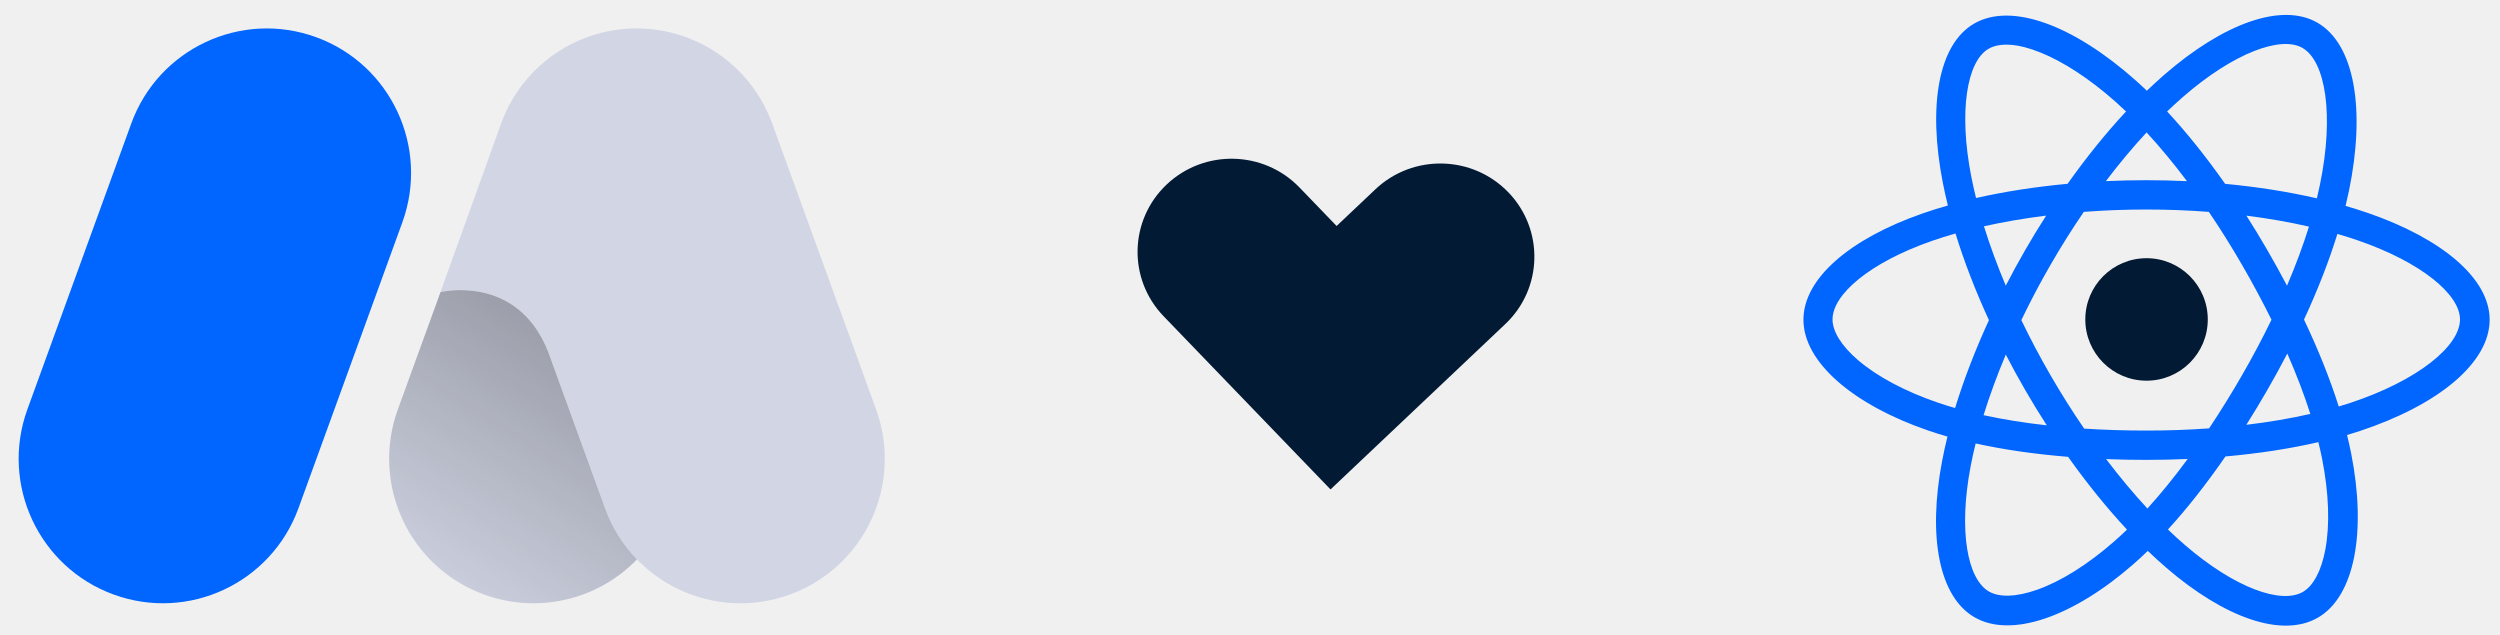
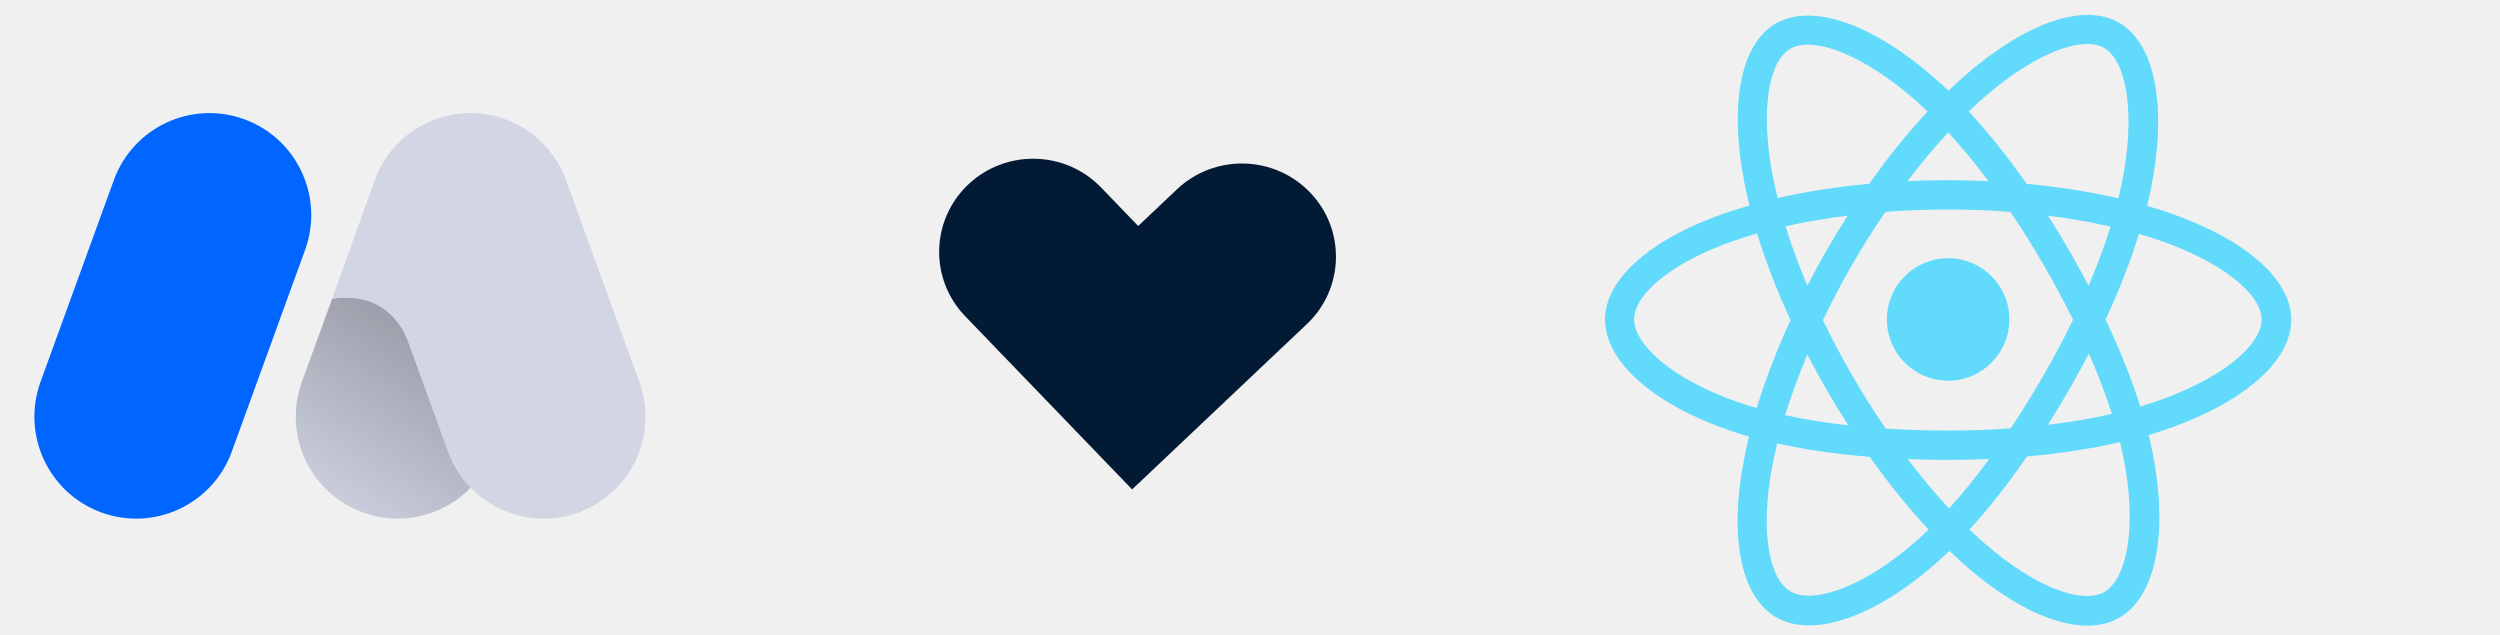
<svg xmlns="http://www.w3.org/2000/svg" width="189" height="48" viewBox="0 0 189 48" fill="none">
-   <path d="M163.594 5.674C168.065 1.783 172.491 0.155 175.197 1.716C178.019 3.344 178.846 8.289 177.582 14.427C177.503 14.809 177.417 15.188 177.324 15.567C177.885 15.728 178.441 15.903 178.994 16.093C184.597 18.022 188.217 21.045 188.217 24.169C188.217 27.429 184.348 30.615 178.401 32.586C178.086 32.69 177.764 32.79 177.436 32.887C177.553 33.358 177.657 33.821 177.747 34.274C178.921 40.207 178.017 45.083 175.234 46.694C172.54 48.254 168.186 46.721 163.777 42.926C163.297 42.513 162.83 42.086 162.374 41.646C162.013 41.996 161.652 42.33 161.292 42.645C156.74 46.624 152.066 48.276 149.28 46.669C146.584 45.113 145.736 40.575 146.822 34.858C146.94 34.237 147.076 33.619 147.229 33.006C146.758 32.871 146.29 32.725 145.826 32.567C140.105 30.611 136.34 27.386 136.34 24.169C136.34 21.056 139.848 18.054 145.34 16.139C145.954 15.924 146.596 15.723 147.26 15.534C147.118 14.965 146.99 14.392 146.877 13.816C145.739 7.999 146.539 3.35 149.243 1.784C152.063 0.151 156.758 1.905 161.443 6.066C161.735 6.325 162.021 6.59 162.303 6.86C162.723 6.454 163.154 6.058 163.594 5.674ZM175.269 33.426C173.121 33.922 170.752 34.286 168.244 34.508C166.818 36.572 165.358 38.431 163.896 40.03C164.333 40.45 164.768 40.847 165.201 41.219C168.97 44.463 172.466 45.693 174.101 44.747C174.869 44.302 175.49 43.192 175.799 41.527C176.143 39.673 176.069 37.303 175.55 34.68C175.469 34.271 175.375 33.853 175.269 33.426ZM149.359 33.525C149.216 34.095 149.09 34.669 148.98 35.247C148.052 40.133 148.732 43.777 150.368 44.72C151.137 45.164 152.409 45.148 154.006 44.584C155.784 43.956 157.8 42.708 159.813 40.948C160.15 40.653 160.479 40.35 160.801 40.038C159.286 38.413 157.783 36.556 156.349 34.537C153.835 34.333 151.483 33.995 149.359 33.525ZM165.389 34.698C164.36 34.744 163.315 34.767 162.257 34.767C161.228 34.767 160.216 34.748 159.223 34.708C160.246 36.057 161.293 37.31 162.344 38.444C163.359 37.326 164.379 36.071 165.389 34.698ZM162.258 15.839C160.659 15.839 159.077 15.9 157.535 16.017C156.646 17.319 155.807 18.655 155.02 20.021L154.553 20.843C153.94 21.945 153.36 23.065 152.813 24.202C153.498 25.623 154.236 27.017 155.026 28.382C155.82 29.754 156.666 31.095 157.561 32.403C159.073 32.501 160.643 32.551 162.257 32.551C163.878 32.551 165.468 32.495 167.007 32.385C167.88 31.074 168.71 29.735 169.496 28.369C170.289 26.997 171.032 25.596 171.725 24.171C171.025 22.759 170.279 21.371 169.489 20.009C168.703 18.649 167.869 17.318 166.99 16.018C165.447 15.9 163.864 15.839 162.258 15.839ZM151.638 26.808C150.979 28.371 150.415 29.908 149.957 31.387C151.436 31.709 153.038 31.966 154.737 32.156C154.173 31.281 153.63 30.393 153.109 29.492C152.597 28.609 152.107 27.714 151.638 26.808ZM172.92 26.728C172.439 27.655 171.937 28.572 171.415 29.477C170.902 30.367 170.371 31.247 169.823 32.116C171.534 31.911 173.157 31.634 174.661 31.291C174.197 29.837 173.613 28.308 172.92 26.728ZM147.836 17.651C147.236 17.821 146.64 18.009 146.051 18.213C141.355 19.851 138.539 22.26 138.539 24.149C138.539 25.037 139.188 26.131 140.475 27.232C141.906 28.458 143.995 29.582 146.524 30.446C146.948 30.59 147.375 30.724 147.805 30.847C148.46 28.711 149.324 26.468 150.364 24.203C149.337 21.97 148.485 19.763 147.836 17.651ZM176.707 17.684C176.069 19.749 175.217 21.931 174.182 24.16C175.266 26.443 176.152 28.653 176.809 30.731C177.105 30.643 177.397 30.553 177.68 30.459C182.814 28.758 185.976 26.154 185.976 24.149C185.976 22.266 183.049 19.823 178.249 18.171C177.752 18 177.237 17.838 176.707 17.684ZM169.829 16.304C170.373 17.157 170.899 18.022 171.406 18.898C171.922 19.788 172.419 20.688 172.898 21.598C173.555 20.062 174.112 18.564 174.559 17.131C173.07 16.791 171.484 16.513 169.829 16.304ZM154.69 16.3C153.046 16.505 151.467 16.776 149.987 17.107C150.438 18.561 150.99 20.065 151.636 21.596C152.103 20.691 152.591 19.796 153.1 18.913C153.609 18.03 154.139 17.159 154.69 16.3ZM174.067 3.623C172.436 2.683 168.857 3.999 165.028 7.332C164.621 7.687 164.223 8.051 163.835 8.426C165.317 10.023 166.794 11.869 168.219 13.898C170.666 14.128 173.003 14.498 175.155 14.994C175.239 14.652 175.316 14.308 175.388 13.963C176.479 8.665 175.804 4.625 174.067 3.623ZM159.951 7.708C155.906 4.117 152.069 2.685 150.334 3.689C148.705 4.632 148.058 8.391 149.032 13.373C149.138 13.909 149.257 14.441 149.389 14.971C151.536 14.485 153.871 14.122 156.31 13.895C157.733 11.888 159.222 10.045 160.729 8.427C160.469 8.178 160.209 7.938 159.951 7.708ZM162.282 10.011C161.244 11.131 160.212 12.365 159.204 13.694C161.247 13.599 163.292 13.599 165.335 13.696C164.328 12.354 163.304 11.118 162.282 10.011Z" fill="#0066FF" />
-   <path d="M162.279 19.52C164.836 19.52 166.908 21.593 166.908 24.15C166.908 26.707 164.836 28.78 162.279 28.78C159.722 28.78 157.649 26.707 157.649 24.15C157.649 21.593 159.722 19.52 162.279 19.52Z" fill="#031A34" />
-   <path d="M100.587 37L87.967 23.905C85.256 21.092 85.36 16.635 88.199 13.949C91.038 11.263 95.536 11.366 98.247 14.179L101.047 17.085L103.98 14.311C106.82 11.624 111.32 11.727 114.032 14.54C116.744 17.354 116.64 21.813 113.8 24.499L100.587 37Z" fill="#031A34" />
  <g clip-path="url(#clip0)">
-     <path d="M9.923 9.339L2.071 30.947C0.011 36.615 2.929 42.883 8.589 44.946C14.248 47.009 20.506 44.086 22.565 38.418L30.417 16.811C32.477 11.142 29.559 4.875 23.9 2.812C18.24 0.748 11.983 3.671 9.923 9.339Z" fill="#0066FF" />
-     <path d="M33.302 22.077C33.302 22.077 39.087 20.66 41.431 26.572L41.794 27.565L45.738 38.422C47.799 44.089 54.055 47.01 59.713 44.947C62.431 43.957 64.644 41.926 65.867 39.3C67.089 36.675 67.22 33.671 66.231 30.949L58.379 9.34C57.39 6.618 55.363 4.399 52.742 3.174C50.12 1.949 47.121 1.817 44.402 2.807C41.283 3.941 38.85 6.438 37.796 9.589L33.302 22.077Z" fill="#D1D5E4" />
-     <path d="M45.738 38.418L41.794 27.565L41.434 26.576C39.089 20.664 33.304 22.081 33.304 22.081L30.079 30.948C29.089 33.67 29.22 36.674 30.442 39.3C31.665 41.925 33.878 43.957 36.596 44.947C40.635 46.421 45.161 45.381 48.155 42.291C47.085 41.186 46.261 39.866 45.738 38.418Z" fill="#D1D5E4" />
-     <path d="M45.738 38.418L41.794 27.565L41.434 26.576C39.089 20.664 33.304 22.081 33.304 22.081L30.079 30.948C29.089 33.67 29.22 36.674 30.442 39.3C31.665 41.925 33.878 43.957 36.596 44.947C40.635 46.421 45.161 45.381 48.155 42.291C47.085 41.186 46.261 39.866 45.738 38.418Z" fill="url(#paint0_linear)" fill-opacity="0.4" />
+     <path d="M148.594 5.674C153.065 1.783 157.491 0.155 160.197 1.716C163.019 3.344 163.846 8.289 162.582 14.427C162.503 14.809 162.417 15.188 162.324 15.567C162.885 15.728 163.441 15.903 163.994 16.093C169.597 18.022 173.217 21.045 173.217 24.169C173.217 27.429 169.348 30.615 163.401 32.586C163.086 32.69 162.764 32.79 162.436 32.887C162.553 33.358 162.657 33.821 162.747 34.274C163.921 40.207 163.017 45.083 160.234 46.694C157.54 48.254 153.186 46.721 148.777 42.926C148.297 42.513 147.83 42.086 147.374 41.646C147.013 41.996 146.652 42.33 146.292 42.644C141.74 46.624 137.066 48.276 134.28 46.669C131.584 45.113 130.736 40.575 131.822 34.858C131.94 34.237 132.076 33.619 132.229 33.006C131.758 32.871 131.29 32.725 130.826 32.567C125.105 30.611 121.34 27.386 121.34 24.169C121.34 21.056 124.848 18.054 130.34 16.139C130.954 15.924 131.596 15.723 132.26 15.534C132.118 14.965 131.99 14.392 131.877 13.816C130.739 7.999 131.539 3.35 134.243 1.784C137.063 0.151 141.758 1.905 146.443 6.066C146.735 6.325 147.021 6.59 147.303 6.86C147.723 6.454 148.154 6.058 148.594 5.674ZM160.269 33.426C158.121 33.922 155.752 34.286 153.244 34.508C151.818 36.572 150.358 38.431 148.896 40.03C149.333 40.45 149.768 40.847 150.201 41.219C153.97 44.463 157.466 45.693 159.101 44.747C159.869 44.302 160.49 43.192 160.799 41.527C161.143 39.673 161.069 37.303 160.55 34.68C160.469 34.271 160.375 33.853 160.269 33.426ZM134.359 33.525C134.216 34.095 134.09 34.669 133.98 35.247C133.052 40.133 133.732 43.777 135.368 44.72C136.137 45.164 137.409 45.148 139.006 44.584C140.784 43.956 142.8 42.708 144.813 40.948C145.15 40.653 145.479 40.35 145.801 40.038C144.286 38.413 142.783 36.556 141.349 34.537C138.835 34.333 136.483 33.995 134.359 33.525ZM150.389 34.698C149.36 34.744 148.315 34.767 147.257 34.767C146.228 34.767 145.216 34.748 144.223 34.708C145.246 36.057 146.293 37.31 147.344 38.444C148.359 37.326 149.379 36.071 150.389 34.698ZM147.258 15.839C145.659 15.839 144.077 15.9 142.535 16.017C141.646 17.319 140.807 18.655 140.02 20.021L139.553 20.843C138.94 21.945 138.36 23.065 137.813 24.202C138.498 25.623 139.236 27.017 140.026 28.382C140.82 29.754 141.666 31.095 142.561 32.403C144.073 32.501 145.643 32.551 147.257 32.551C148.878 32.551 150.468 32.495 152.007 32.385C152.88 31.074 153.71 29.735 154.496 28.369C155.289 26.997 156.032 25.596 156.725 24.171C156.025 22.759 155.279 21.371 154.489 20.009C153.703 18.649 152.869 17.318 151.99 16.018C150.447 15.9 148.864 15.839 147.258 15.839ZM136.638 26.808C135.979 28.371 135.415 29.908 134.957 31.387C136.436 31.709 138.038 31.966 139.737 32.156C139.173 31.281 138.63 30.393 138.109 29.492C137.597 28.609 137.107 27.714 136.638 26.808ZM157.92 26.728C157.439 27.655 156.937 28.572 156.415 29.477C155.902 30.367 155.371 31.247 154.823 32.116C156.534 31.911 158.157 31.634 159.661 31.291C159.197 29.837 158.613 28.308 157.92 26.728ZM132.836 17.651C132.236 17.821 131.64 18.009 131.051 18.213C126.355 19.851 123.539 22.26 123.539 24.149C123.539 25.037 124.188 26.131 125.475 27.232C126.906 28.458 128.995 29.582 131.524 30.446C131.948 30.59 132.375 30.724 132.805 30.847C133.46 28.711 134.324 26.468 135.364 24.203C134.337 21.97 133.485 19.763 132.836 17.651ZM161.707 17.684C161.069 19.749 160.217 21.931 159.182 24.16C160.266 26.443 161.152 28.653 161.809 30.731C162.105 30.643 162.397 30.553 162.68 30.459C167.814 28.758 170.976 26.154 170.976 24.149C170.976 22.266 168.049 19.823 163.249 18.171C162.752 18 162.237 17.838 161.707 17.684ZM154.829 16.304C155.373 17.157 155.899 18.022 156.406 18.898C156.922 19.788 157.419 20.688 157.898 21.598C158.555 20.062 159.112 18.564 159.559 17.131C158.07 16.791 156.484 16.513 154.829 16.304ZM139.69 16.3C138.046 16.505 136.467 16.776 134.987 17.107C135.438 18.561 135.99 20.065 136.636 21.596C137.103 20.691 137.591 19.796 138.1 18.913C138.609 18.03 139.139 17.159 139.69 16.3ZM159.067 3.623C157.436 2.683 153.857 3.999 150.028 7.332C149.621 7.687 149.223 8.051 148.835 8.426C150.317 10.023 151.794 11.869 153.219 13.898C155.666 14.128 158.003 14.498 160.155 14.994C160.239 14.652 160.316 14.308 160.388 13.963C161.479 8.665 160.804 4.625 159.067 3.623ZM144.951 7.708C140.906 4.117 137.069 2.685 135.334 3.689C133.705 4.632 133.058 8.391 134.032 13.373C134.138 13.909 134.257 14.441 134.389 14.971C136.536 14.485 138.871 14.122 141.31 13.895C142.733 11.888 144.222 10.045 145.729 8.427C145.469 8.178 145.209 7.938 144.951 7.708ZM147.282 10.011C146.244 11.131 145.212 12.365 144.204 13.694C146.247 13.599 148.292 13.599 150.335 13.696C149.328 12.354 148.304 11.118 147.282 10.011Z" fill="#61DAFB" />
+     <path d="M147.279 19.52C149.836 19.52 151.908 21.593 151.908 24.15C151.908 26.707 149.836 28.78 147.279 28.78C144.722 28.78 142.649 26.707 142.649 24.15C142.649 21.593 144.722 19.52 147.279 19.52Z" fill="#61DAFB" />
+     <path d="M85.587 37L72.967 23.905C70.256 21.092 70.36 16.635 73.199 13.949C76.038 11.263 80.536 11.366 83.247 14.179L86.047 17.085L88.981 14.311C91.82 11.624 96.32 11.727 99.032 14.54C101.744 17.354 101.64 21.813 98.8 24.499L85.587 37Z" fill="#031A34" />
+     <path d="M8.605 13.621L3.065 28.865C1.612 32.865 3.671 37.287 7.664 38.742C11.656 40.198 16.071 38.136 17.525 34.137L23.064 18.892C24.518 14.893 22.459 10.471 18.466 9.015C14.473 7.56 10.058 9.622 8.605 13.621Z" fill="#0066FF" />
+     <path d="M25.099 22.608C25.099 22.608 29.181 21.608 30.835 25.779L31.091 26.479L33.874 34.14C35.328 38.137 39.742 40.198 43.733 38.743C45.651 38.044 47.213 36.611 48.075 34.759C48.937 32.907 49.03 30.787 48.332 28.867L42.792 13.621C42.095 11.7 40.664 10.136 38.815 9.271C36.965 8.407 34.849 8.314 32.931 9.012C30.73 9.812 29.014 11.574 28.27 13.797L25.099 22.608Z" fill="#D1D5E4" />
+     <path d="M33.874 34.137L31.091 26.479L30.837 25.782C29.183 21.611 25.101 22.61 25.101 22.61L22.826 28.866C22.128 30.787 22.22 32.906 23.082 34.759C23.944 36.611 25.506 38.044 27.424 38.743C30.273 39.783 33.467 39.049 35.579 36.869C34.824 36.09 34.243 35.158 33.874 34.137Z" fill="#D1D5E4" />
+     <path d="M33.874 34.137L31.091 26.479L30.837 25.782C29.183 21.611 25.101 22.61 25.101 22.61L22.826 28.866C22.128 30.787 22.22 32.906 23.082 34.759C23.944 36.611 25.506 38.044 27.424 38.743C30.273 39.783 33.467 39.049 35.579 36.869C34.824 36.09 34.243 35.158 33.874 34.137Z" fill="url(#paint0_linear)" fill-opacity="0.4" />
  </g>
  <defs>
-     <linearGradient id="paint0_linear" x1="50.605" y1="14.481" x2="30.688" y2="45.642" gradientUnits="userSpaceOnUse">
+     <linearGradient id="paint0_linear" x1="37.307" y1="17.248" x2="23.255" y2="39.234" gradientUnits="userSpaceOnUse">
      <stop />
      <stop offset="1" stop-opacity="0" />
    </linearGradient>
    <clipPath id="clip0">
-       <rect width="68" height="68" fill="white" transform="translate(0 -10)" />
+       <rect width="189" height="48" fill="white" />
    </clipPath>
  </defs>
</svg>
